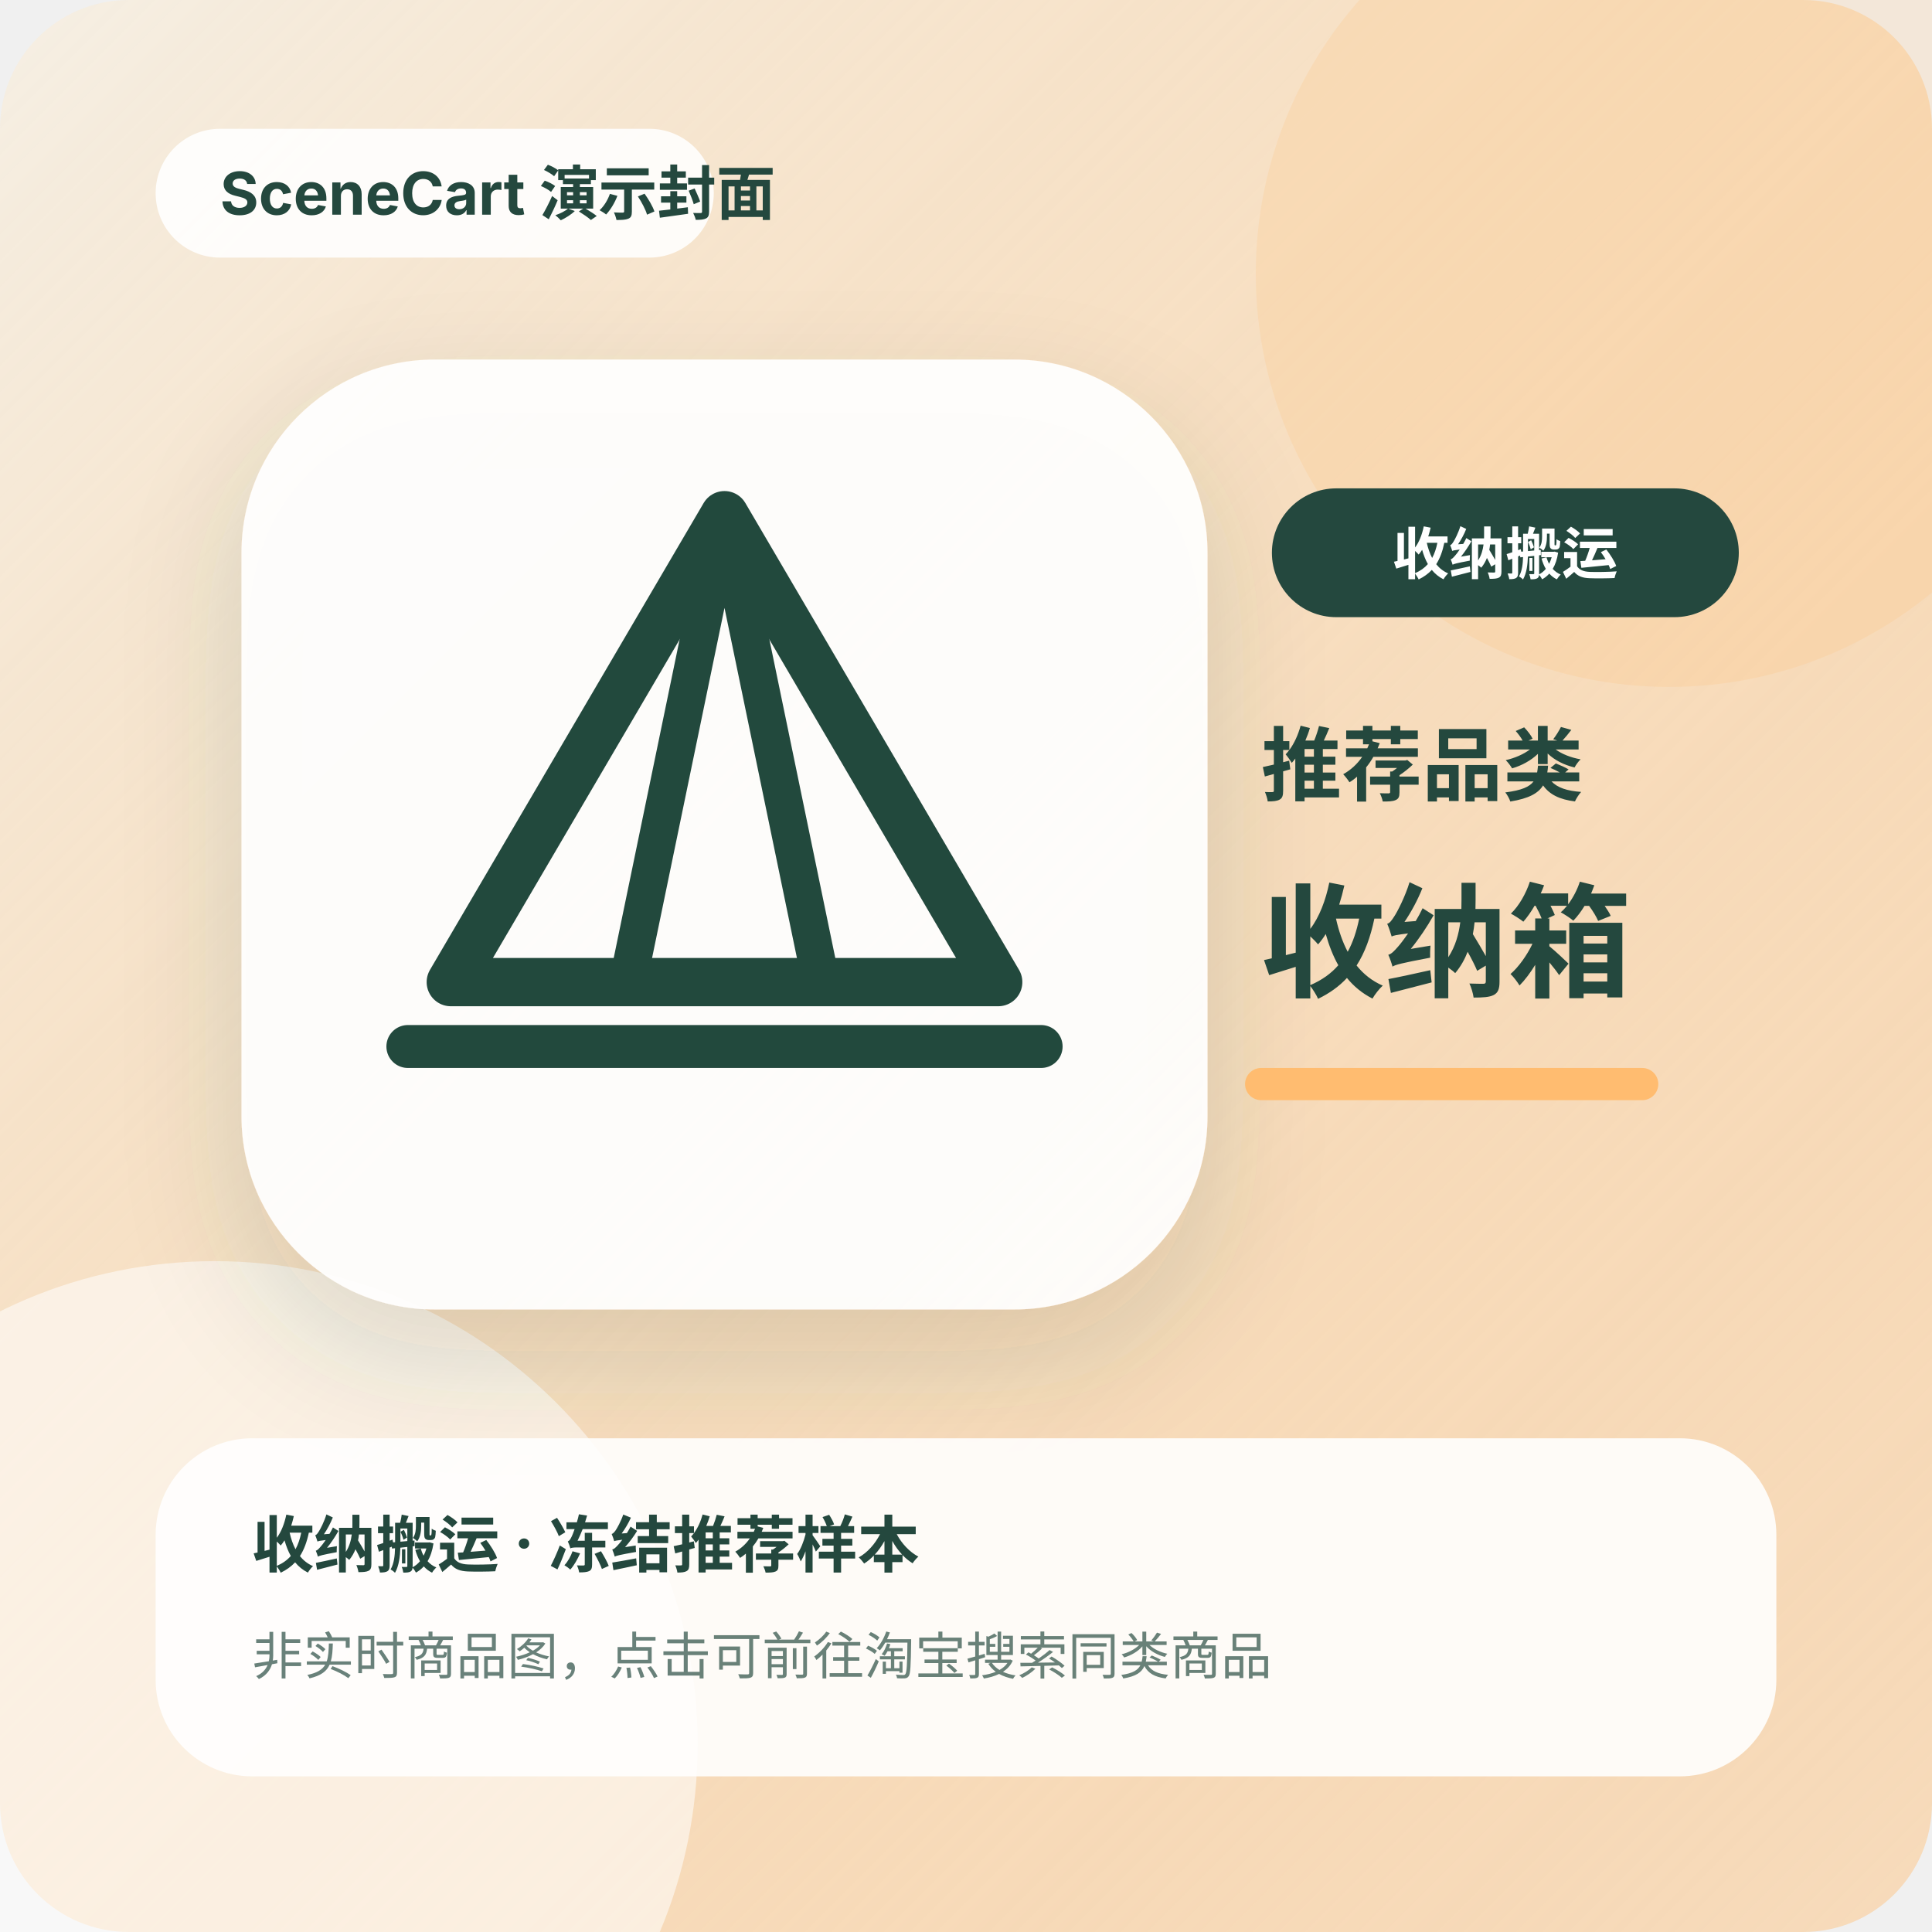
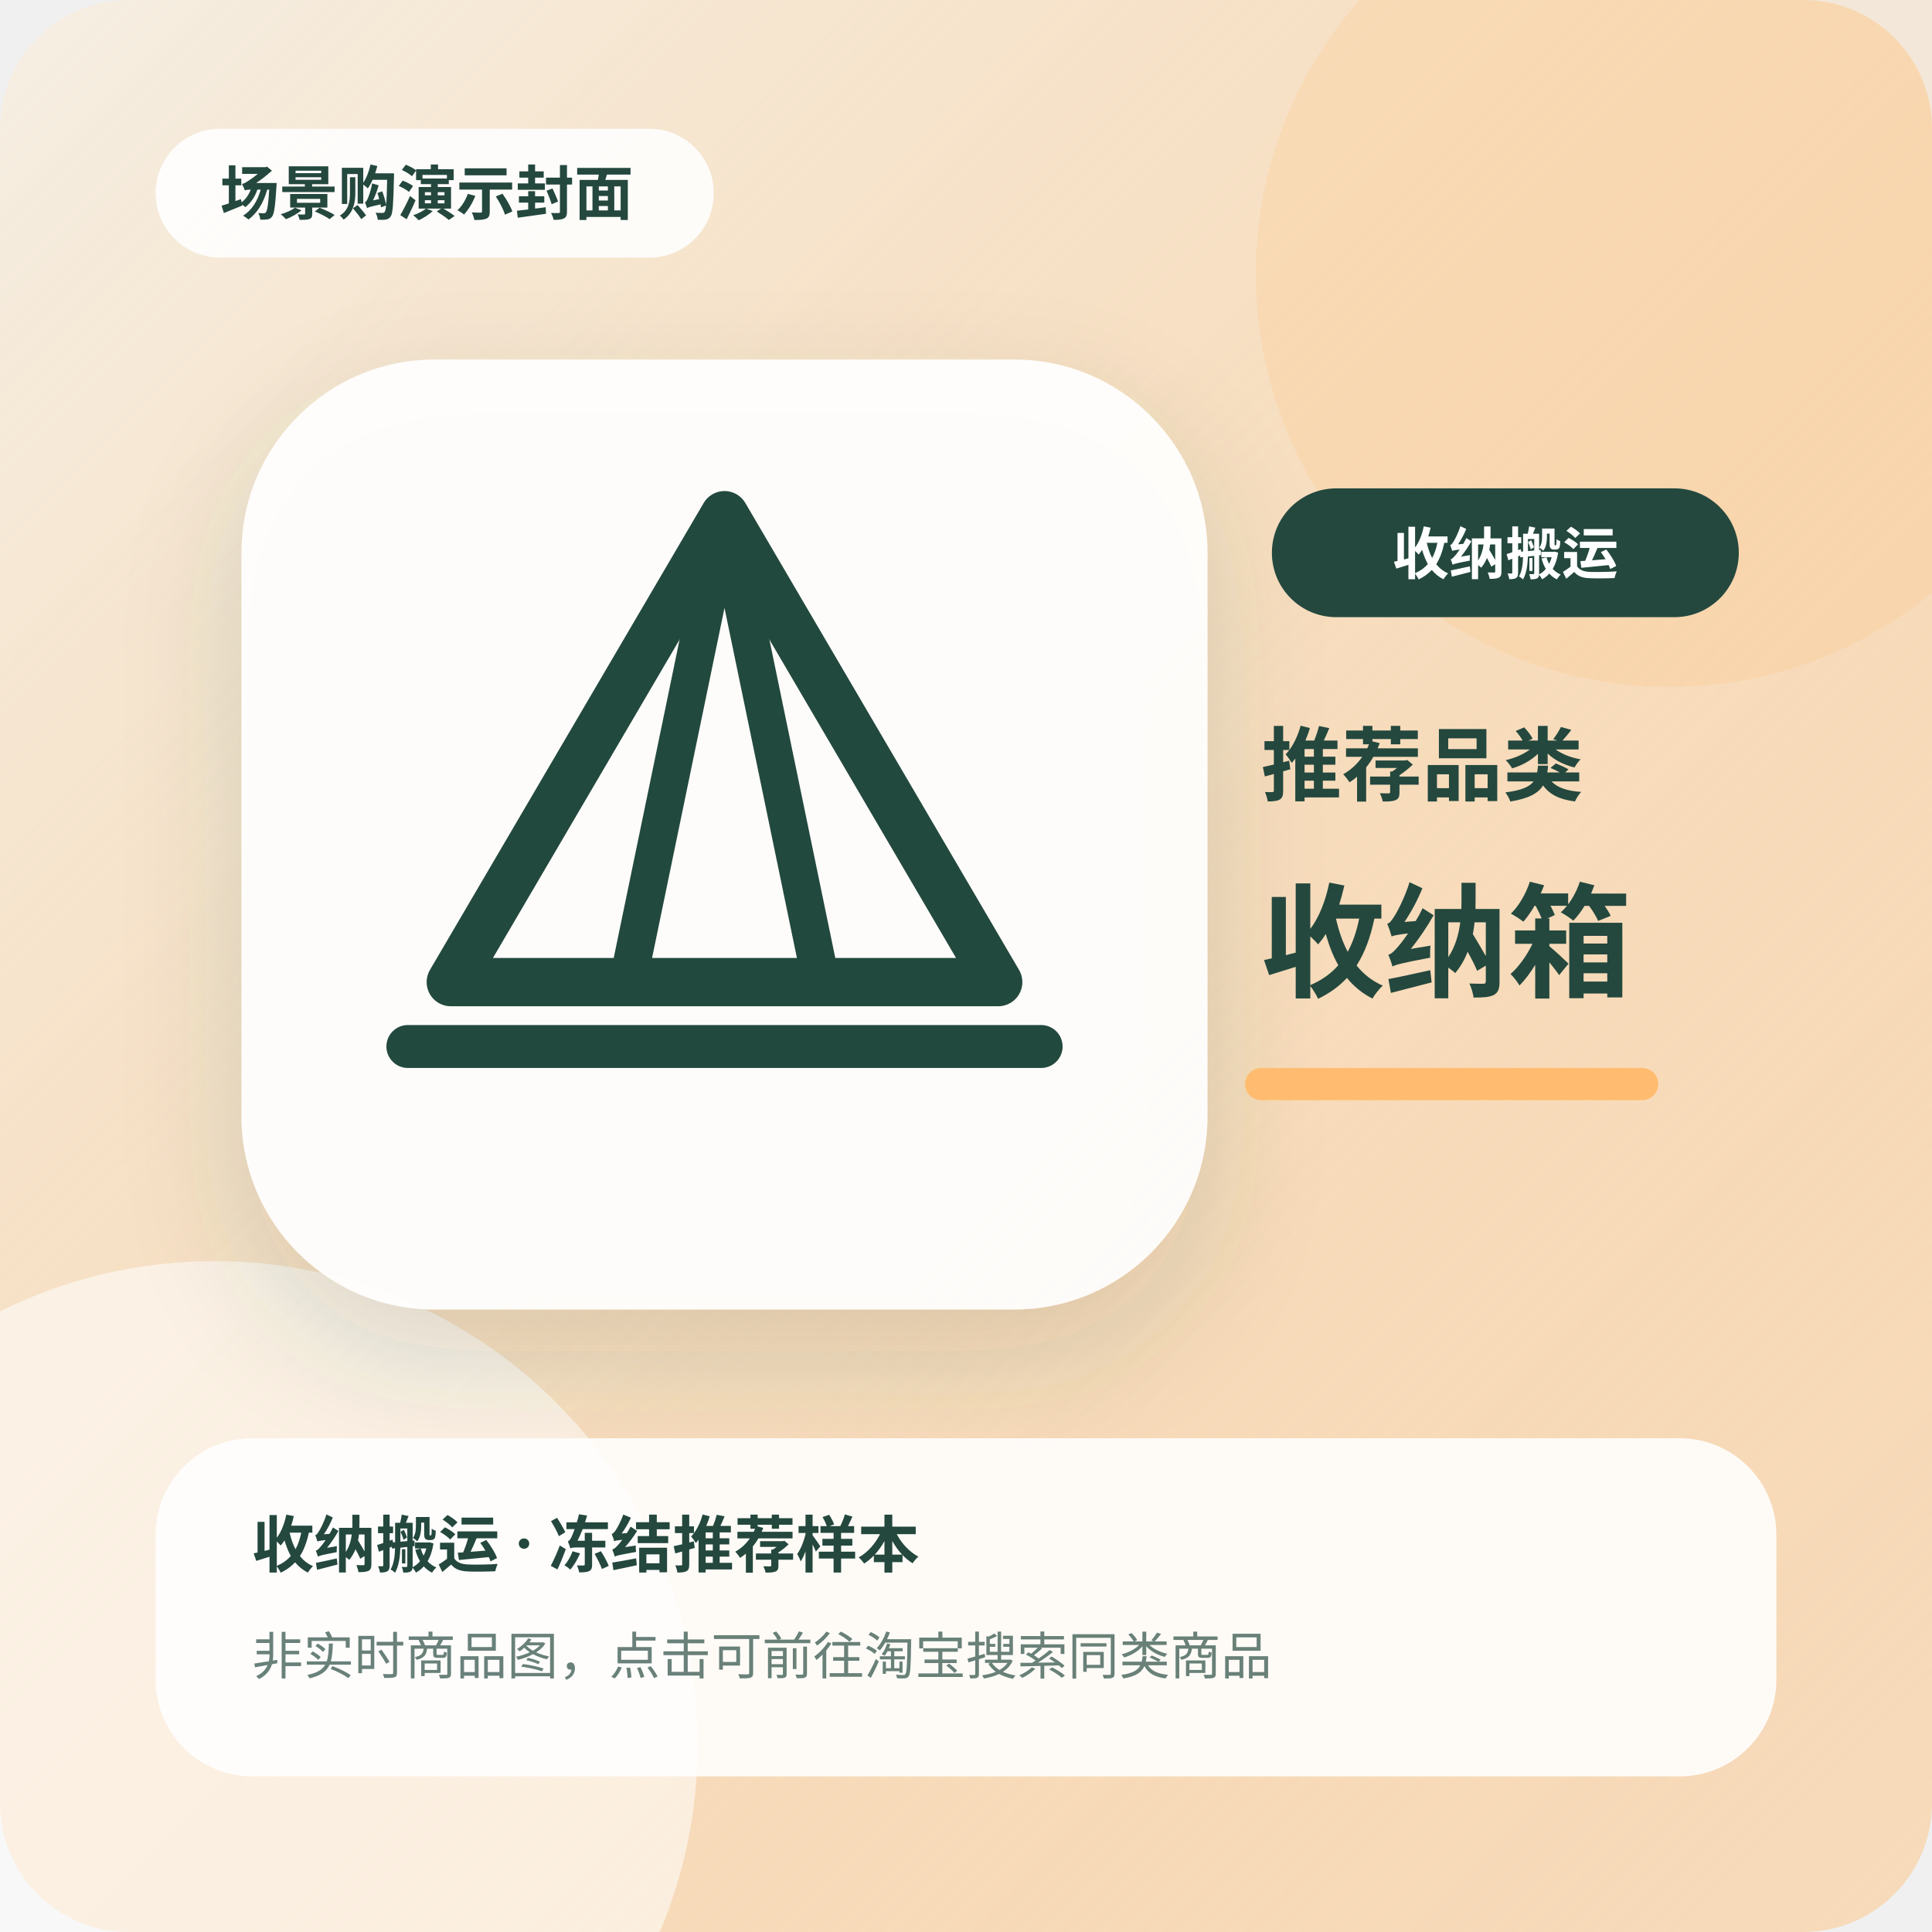
<svg xmlns="http://www.w3.org/2000/svg" width="720" height="720" viewBox="0 0 720 720">
  <defs>
    <linearGradient id="bg" x1="0" y1="0" x2="1" y2="1">
      <stop offset="0" stop-color="#F5EFE4" />
      <stop offset="1" stop-color="#FFBC70" stop-opacity=".42" />
    </linearGradient>
    <filter id="shadow" x="-30%" y="-30%" width="160%" height="160%">
      <feDropShadow dx="0" dy="18" stdDeviation="22" flood-color="#24483E" flood-opacity=".16" />
    </filter>
  </defs>
  <rect width="720" height="720" rx="48" fill="url(#bg)" />
  <circle cx="622" cy="102" r="154" fill="#FFBC70" opacity=".18" />
  <circle cx="80" cy="650" r="180" fill="#FFFFFF" opacity=".55" />
  <rect x="58" y="48" width="208" height="48" rx="24" fill="#FFFFFF" opacity=".88" />
-   <text x="82" y="80" fill="#24483E" font-size="22" font-weight="700" font-family="-apple-system,BlinkMacSystemFont,'PingFang SC','Microsoft YaHei',sans-serif">SceneCart 演示封面</text>
+   <text x="82" y="80" fill="#24483E" font-size="22" font-weight="700" font-family="-apple-system,BlinkMacSystemFont,'PingFang SC','Microsoft YaHei',sans-serif">场景购演示封面</text>
  <g filter="url(#shadow)">
    <rect x="90" y="134" width="360" height="354" rx="72" fill="#FFFFFF" opacity=".92" />
    <path d="M168 366 270 192l102 174H168Z" fill="none" stroke="#24483E" stroke-width="18" stroke-linejoin="round" />
    <path d="m270 192 36 174m-72 0 36-174" stroke="#24483E" stroke-width="14" stroke-linecap="round" />
    <path d="M152 390h236" stroke="#24483E" stroke-width="16" stroke-linecap="round" />
  </g>
  <rect x="474" y="182" width="174" height="48" rx="24" fill="#24483E" />
  <text x="561" y="214" text-anchor="middle" fill="#FFFFFF" font-size="21" font-weight="700" font-family="-apple-system,BlinkMacSystemFont,'PingFang SC','Microsoft YaHei',sans-serif">收纳搬运</text>
  <text x="470" y="296" fill="#24483E" font-size="30" font-weight="650" font-family="-apple-system,BlinkMacSystemFont,'PingFang SC','Microsoft YaHei',sans-serif">推荐品类</text>
  <text x="470" y="368" fill="#24483E" font-size="46" font-weight="800" font-family="-apple-system,BlinkMacSystemFont,'PingFang SC','Microsoft YaHei',sans-serif">收纳箱</text>
  <path d="M470 404h142" stroke="#FFBC70" stroke-width="12" stroke-linecap="round" />
  <rect x="58" y="536" width="604" height="126" rx="36" fill="#FFFFFF" opacity=".88" />
  <text x="94" y="584" fill="#24483E" font-size="23" font-weight="700" font-family="-apple-system,BlinkMacSystemFont,'PingFang SC','Microsoft YaHei',sans-serif">收纳搬运 · 冻结推荐样本</text>
  <text x="94" y="624" fill="#24483E" fill-opacity=".68" font-size="19" font-family="-apple-system,BlinkMacSystemFont,'PingFang SC','Microsoft YaHei',sans-serif">非实时商品图，点击可前往淘宝搜索同类商品</text>
</svg>
